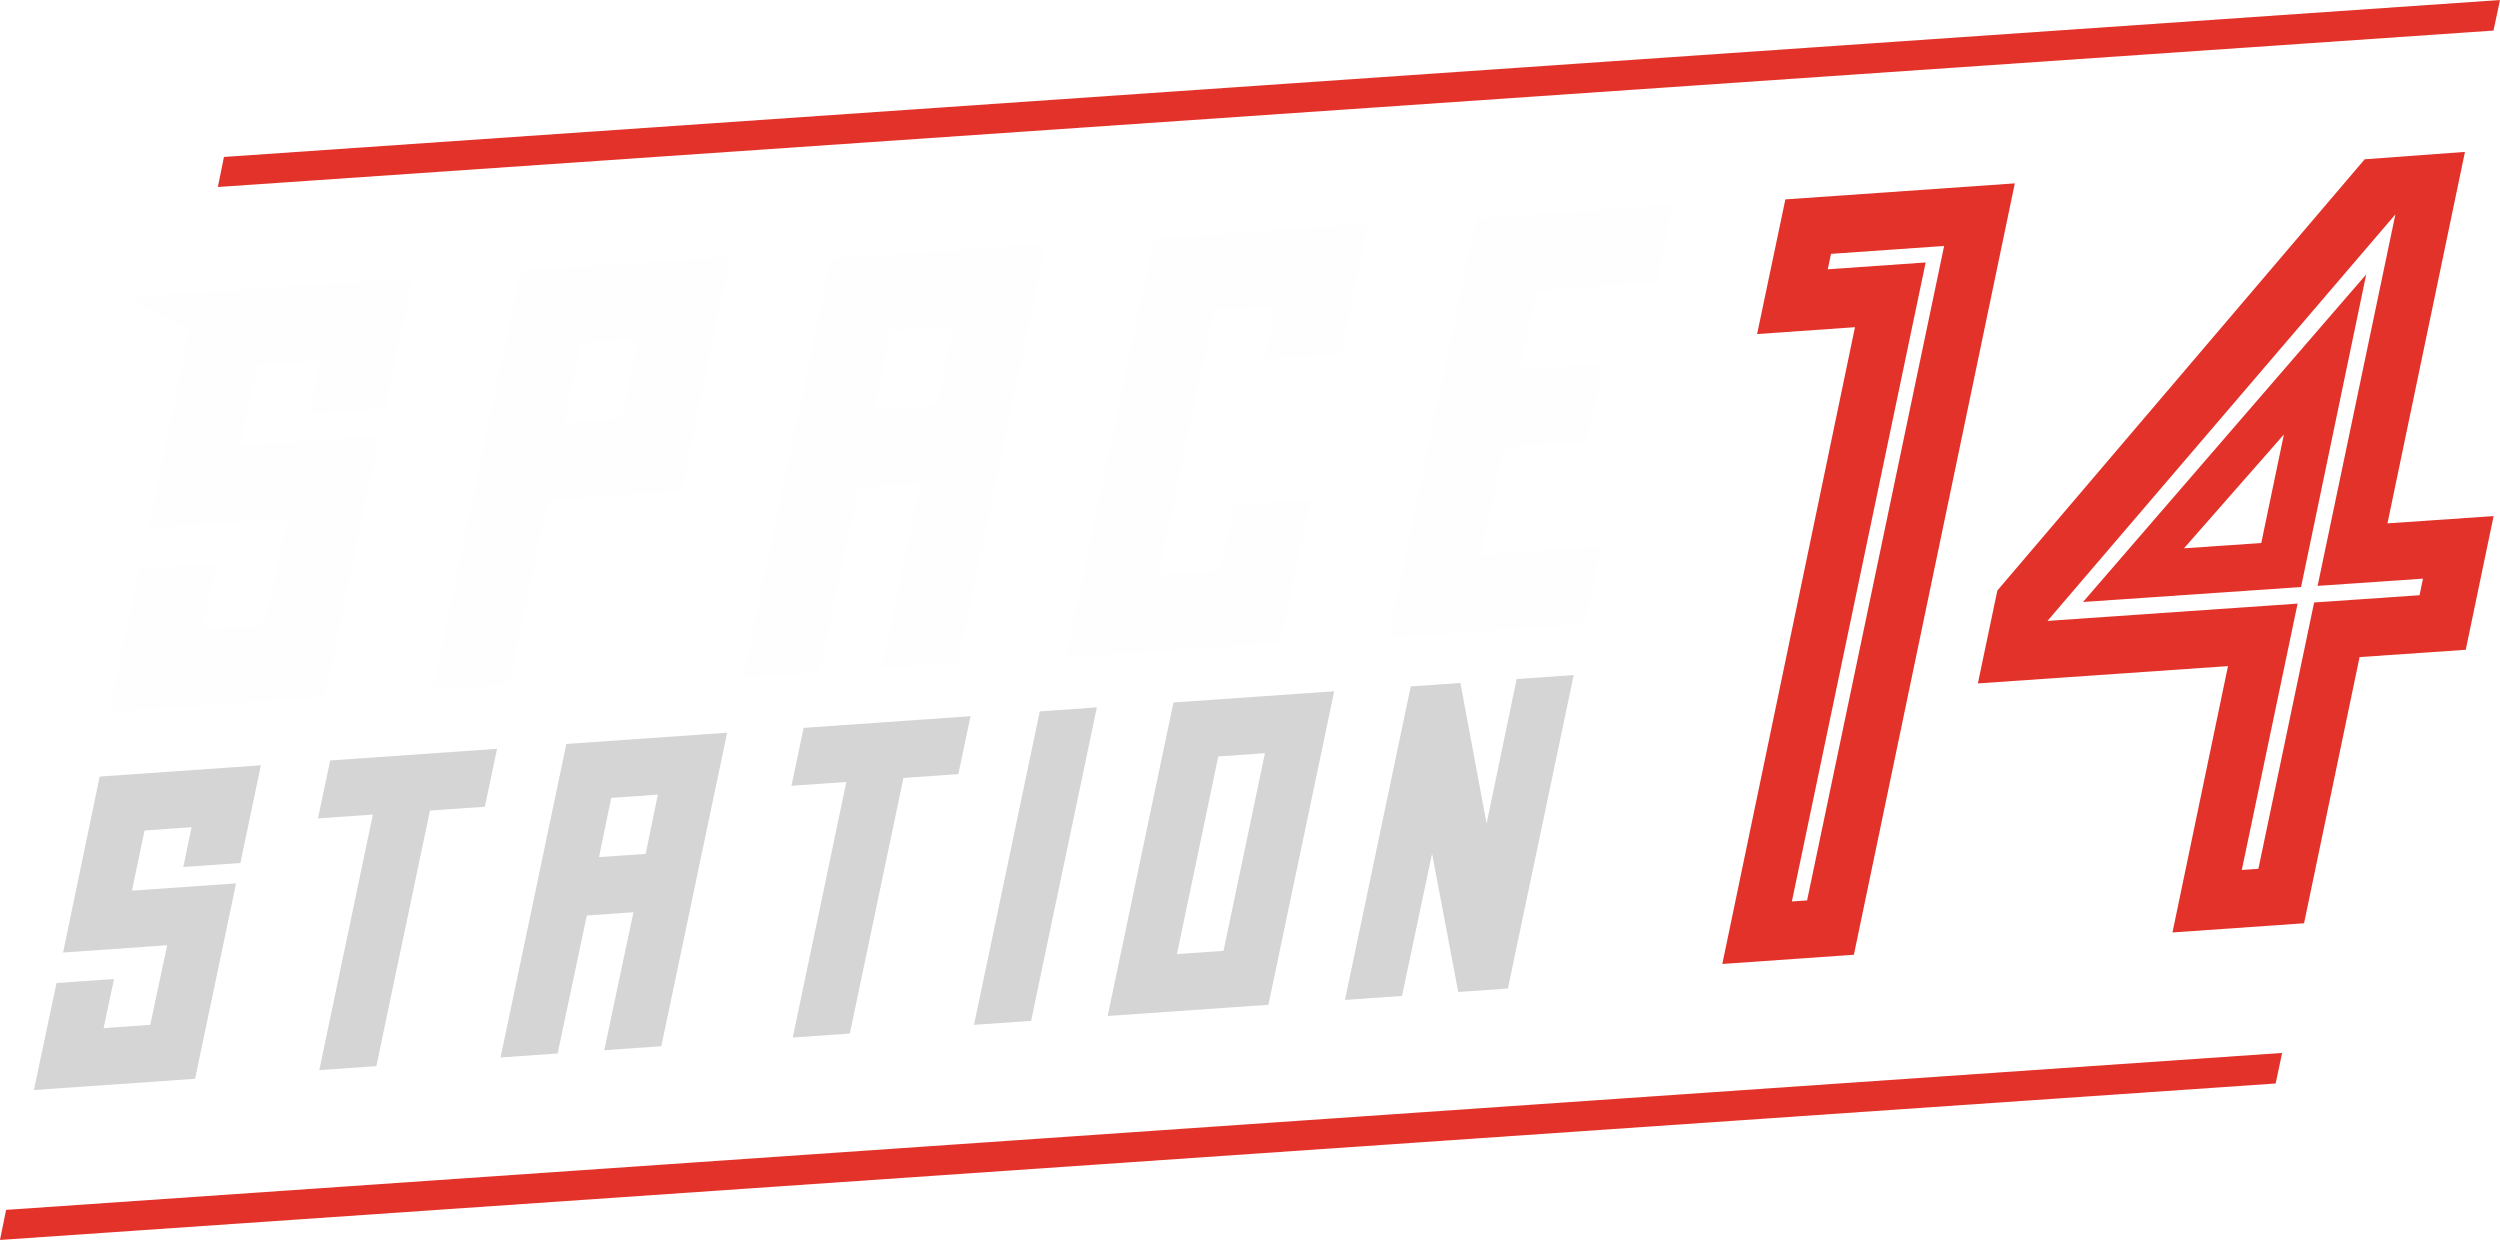
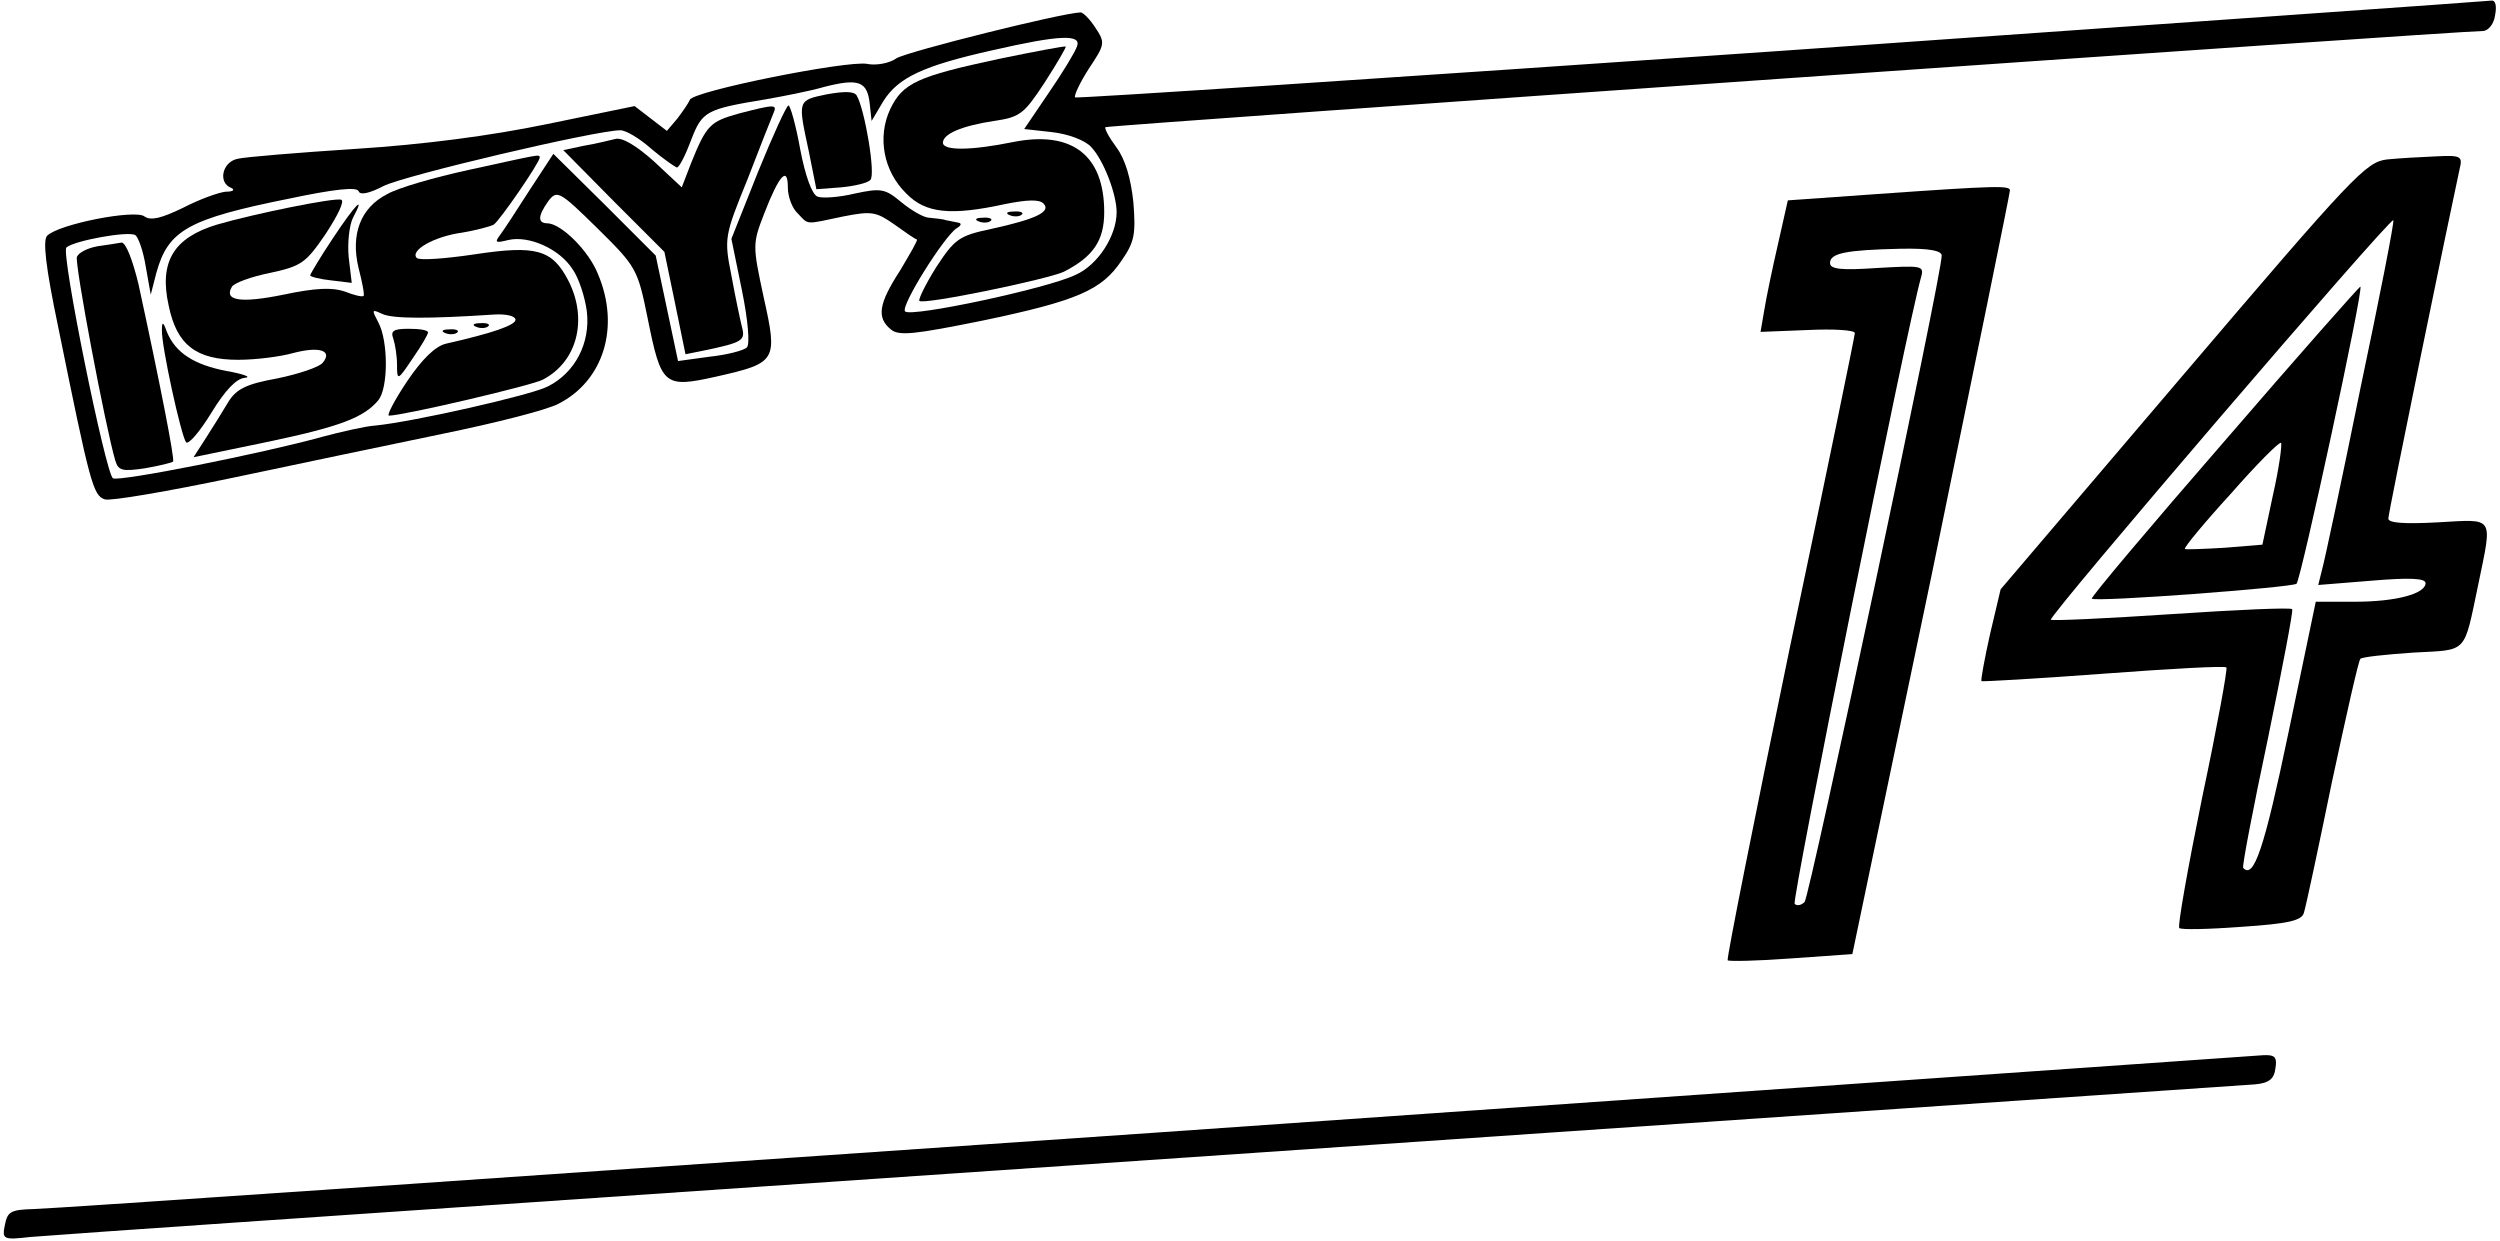
- <svg xmlns="http://www.w3.org/2000/svg" width="113.674mm" height="56.38mm" viewBox="0 0 113.674 56.38" version="1.1" id="svg3223">
-   <defs id="defs3217" />
-   <g id="layer1" transform="translate(-56.55604,-109.3041)">
-     <g transform="translate(-3.779915,-23.48222)" id="g2559">
-       <path id="path148" style="fill:#e23229;fill-opacity:1;fill-rule:nonzero;stroke:none;stroke-width:0.348" d="m 143.444,145.031 0.148,-0.702 5.143,-0.36 -6.231,29.758 -0.692,0.048 6.083,-29.055 z m 1.187,31.167 7.318,-35.074 -10.433,0.729 -1.285,6.122 4.45,-0.311 -6.032,28.953 z" />
-       <path id="path152" style="fill:#e23229;fill-opacity:1;fill-rule:nonzero;stroke:none;stroke-width:0.348" d="m 169.254,142.534 -3.537,16.892 4.791,-0.329 -0.157,0.754 -4.792,0.329 -2.535,12.111 -0.754,0.052 2.537,-12.111 -11.373,0.787 z m -18.985,21.327 11.373,-0.787 -2.525,12.111 5.983,-0.418 2.525,-12.104 4.827,-0.331 1.267,-6.079 -4.826,0.331 3.524,-16.891 -4.56,0.336 -16.702,19.608 z" />
-       <path id="path156" style="fill:#fefefe;fill-opacity:1;fill-rule:nonzero;stroke:none;stroke-width:0.348" d="m 88.592,151.832 -2.595,0.181 0.742,-3.627 2.595,-0.182 z m -4.582,-6.724 -3.999,19.056 3.469,-0.242 1.774,-8.388 6.064,-0.423 2.225,-10.67 z" />
-       <path id="path160" style="fill:#fefefe;fill-opacity:1;fill-rule:nonzero;stroke:none;stroke-width:0.348" d="m 100.85,147.822 2.834,-0.198 -0.742,3.6 -2.834,0.198 z m -6.727,15.777 3.469,-0.242 1.774,-8.387 2.834,-0.198 -1.775,8.387 3.469,-0.243 3.999,-19.056 -9.772,0.683 z" />
-       <path id="path164" style="fill:#fefefe;fill-opacity:1;fill-rule:nonzero;stroke:none;stroke-width:0.348" d="m 108.805,162.688 9.746,-0.681 1.377,-6.505 -3.469,0.243 -0.635,2.983 -2.807,0.197 2.515,-12.014 2.807,-0.198 -0.502,2.42 3.469,-0.243 1.245,-5.94 -9.746,0.681 z" />
-       <path id="path168" style="fill:#fefefe;fill-opacity:1;fill-rule:nonzero;stroke:none;stroke-width:0.348" d="m 135.668,145.618 0.741,-3.521 -8.951,0.626 -3.998,19.056 8.951,-0.626 0.741,-3.521 -5.482,0.383 1.033,-4.892 3.787,-0.265 0.742,-3.521 -3.787,0.265 0.741,-3.601 z" />
-       <path id="path172" style="fill:#d5d5d5;fill-opacity:1;fill-rule:nonzero;stroke:none;stroke-width:0.348" d="m 71.07,172.953 -4.735,0.331 0.574,-2.735 2.139,-0.15 -0.376,1.809 2.595,-0.181 0.931,-4.443 -7.33,0.512 -1.664,8.001 4.735,-0.331 -0.773,3.62 -2.12,0.148 0.476,-2.232 -2.615,0.182 -1.03,4.866 7.33,-0.512 z" />
-       <path id="path176" style="fill:#d5d5d5;fill-opacity:1;fill-rule:nonzero;stroke:none;stroke-width:0.348" d="m 74.795,169.998 2.496,-0.174 -2.437,11.621 2.595,-0.182 2.437,-11.621 2.496,-0.174 0.555,-2.634 -7.588,0.531 z" />
-       <path id="path180" style="fill:#d5d5d5;fill-opacity:1;fill-rule:nonzero;stroke:none;stroke-width:0.348" d="m 87.573,171.759 0.555,-2.693 2.12,-0.148 -0.555,2.694 z m 2.833,8.598 2.992,-14.255 -7.31,0.512 -2.992,14.255 2.595,-0.182 1.327,-6.274 2.12,-0.148 -1.327,6.274 z" />
-       <path id="path184" style="fill:#d5d5d5;fill-opacity:1;fill-rule:nonzero;stroke:none;stroke-width:0.348" d="m 98.978,179.781 2.437,-11.621 2.496,-0.175 0.555,-2.634 -7.588,0.531 -0.555,2.634 2.496,-0.174 -2.437,11.621 z" />
-       <path id="path188" style="fill:#d5d5d5;fill-opacity:1;fill-rule:nonzero;stroke:none;stroke-width:0.348" d="m 104.624,179.386 2.595,-0.181 2.991,-14.255 -2.595,0.182 z" />
-       <path id="path192" style="fill:#d5d5d5;fill-opacity:1;fill-rule:nonzero;stroke:none;stroke-width:0.348" d="m 115.732,167.181 2.12,-0.148 -1.882,8.987 -2.119,0.148 z m -5.032,11.802 7.31,-0.51 2.992,-14.255 -7.31,0.51 z" />
-       <path id="path196" style="fill:#d5d5d5;fill-opacity:1;fill-rule:nonzero;stroke:none;stroke-width:0.348" d="m 124.085,178.071 1.367,-6.475 1.189,6.296 2.259,-0.158 2.992,-14.255 -2.595,0.182 -1.367,6.574 -1.189,-6.395 -2.259,0.158 -2.991,14.255 z" />
-       <path id="path200" style="fill:#fefefe;fill-opacity:1;fill-rule:nonzero;stroke:none;stroke-width:0.348" d="m 66.678,158.658 -1.377,6.505 9.798,-0.685 2.489,-11.88 -6.329,0.442 0.768,-3.655 2.86,-0.2 -0.503,2.419 3.469,-0.243 1.245,-5.94 -4.328,0.303 -8.729,0.57 2.91,1.489 -1.876,9.019 6.329,-0.442 -1.032,4.84 -2.834,0.197 0.635,-2.984 z" />
-       <path id="path204" style="fill:#e23229;fill-opacity:1;fill-rule:nonzero;stroke:none;stroke-width:0.348" d="m 70.519,139.923 -0.277,1.366 103.473,-7.113 0.294,-1.389 z" />
-       <path id="path208" style="fill:#e23229;fill-opacity:1;fill-rule:nonzero;stroke:none;stroke-width:0.348" d="m 60.336,189.166 103.473,-7.114 0.294,-1.389 -103.49,7.136 z" />
-       <path id="path1772" d="m 167.927,145.263 -12.877,14.895 9.914,-0.68 z m -3.743,7.278 -1.029,4.936 -3.515,0.241 z" style="fill:#e23229;fill-opacity:1;stroke:none;stroke-width:0.263px;stroke-linecap:butt;stroke-linejoin:miter;stroke-opacity:1" />
-     </g>
+ <svg xmlns="http://www.w3.org/2000/svg" version="1.0" width="403pt" height="200pt" viewBox="0 0 403 200" preserveAspectRatio="xMidYMid meet">
+   <g transform="translate(0,200) scale(0.1,-0.1)" fill="#000000" stroke="none">
+     <path d="M2871 1918 c-623 -43 -1135 -77 -1138 -75 -2 3 8 24 22 46 26 39 27 42 11 66 -9 14 -20 25 -24 25 -31 -1 -279 -63 -297 -74 -11 -8 -33 -12 -47 -9 -32 6 -282 -44 -286 -58 -2 -5 -11 -18 -20 -30 l-17 -20 -26 20 -26 20 -141 -29 c-92 -19 -199 -33 -309 -40 -92 -6 -178 -13 -190 -16 -25 -5 -32 -39 -10 -47 6 -3 3 -6 -9 -6 -11 -1 -42 -12 -69 -26 -35 -17 -52 -21 -62 -14 -14 12 -138 -12 -157 -31 -7 -7 -3 -48 18 -148 51 -251 56 -271 75 -277 9 -3 102 13 207 35 104 22 257 54 339 71 83 17 166 38 185 48 73 37 100 124 64 209 -15 38 -59 81 -81 82 -17 0 -16 12 1 36 14 18 18 16 79 -44 63 -62 65 -66 81 -145 22 -109 26 -113 111 -94 97 22 99 25 76 128 -18 84 -18 86 1 135 24 62 38 77 38 42 0 -15 7 -34 16 -42 18 -19 11 -18 73 -5 46 9 53 8 83 -13 18 -13 34 -24 36 -24 2 -1 -11 -23 -27 -50 -35 -54 -38 -76 -15 -95 13 -11 38 -8 147 14 153 32 193 49 225 97 21 30 23 43 19 94 -4 38 -13 69 -27 88 -12 16 -20 31 -18 33 3 3 2180 155 2220 155 9 0 18 11 20 25 3 15 1 25 -6 24 -6 -1 -521 -37 -1145 -81z m-1135 7 c-3 -9 -23 -42 -45 -74 l-40 -59 45 -5 c26 -3 53 -13 63 -24 20 -21 41 -76 41 -105 0 -38 -30 -85 -66 -101 -45 -22 -266 -69 -275 -59 -8 8 63 121 83 134 7 4 9 8 3 9 -5 1 -14 3 -20 4 -5 2 -18 3 -27 4 -9 0 -29 12 -45 25 -26 22 -33 23 -75 14 -25 -6 -52 -8 -60 -5 -9 3 -20 34 -28 76 -7 39 -16 71 -19 71 -3 0 -25 -48 -49 -107 l-43 -108 17 -83 c10 -49 13 -87 8 -92 -5 -5 -32 -12 -60 -15 l-51 -7 -18 85 -18 85 -82 82 -83 82 -38 -58 c-21 -33 -42 -65 -48 -73 -9 -12 -7 -13 13 -8 33 8 83 -14 104 -47 10 -14 20 -45 23 -68 6 -51 -19 -99 -63 -121 -27 -14 -217 -57 -278 -63 -16 -1 -55 -10 -85 -18 -97 -27 -329 -73 -338 -67 -12 9 -84 363 -75 372 12 11 100 27 111 20 5 -3 13 -26 17 -51 l8 -45 9 35 c19 69 51 87 215 120 71 15 108 19 111 12 2 -7 17 -4 40 8 33 17 343 90 382 90 9 0 31 -13 50 -30 19 -16 38 -29 41 -30 4 0 14 20 23 44 18 47 24 50 121 66 28 5 70 13 94 20 55 14 69 9 73 -27 l3 -28 19 32 c24 38 64 57 176 82 109 25 144 26 136 6z" />
+     <path d="M1610 1905 c-131 -28 -155 -39 -175 -81 -21 -45 -11 -100 26 -136 31 -32 72 -36 159 -17 35 7 55 8 62 1 13 -13 -11 -25 -84 -41 -52 -11 -59 -16 -89 -62 -17 -27 -29 -52 -27 -54 6 -7 208 35 233 47 47 24 65 50 65 96 0 92 -52 132 -147 113 -69 -14 -113 -14 -113 -1 0 14 30 27 82 35 43 6 49 12 82 62 20 31 35 57 34 58 -2 1 -50 -8 -108 -20z" />
+     <path d="M1333 1848 c-48 -10 -47 -9 -29 -93 l12 -60 40 3 c21 2 43 7 47 12 9 8 -9 114 -22 136 -4 7 -20 7 -48 2z" />
+     <path d="M1191 1817 c-46 -13 -52 -18 -77 -80 l-15 -39 -45 42 c-28 25 -51 39 -62 36 -9 -2 -32 -8 -51 -11 l-33 -7 81 -82 82 -82 17 -82 17 -83 30 6 c62 13 67 16 61 38 -3 12 -11 50 -17 83 -12 60 -11 64 26 155 20 52 39 100 42 107 6 14 2 14 -56 -1z" />
+     <path d="M755 1726 c-55 -12 -114 -29 -131 -39 -43 -22 -59 -65 -46 -119 6 -23 10 -44 8 -45 -2 -2 -15 1 -30 7 -20 7 -47 6 -99 -5 -69 -14 -97 -10 -83 13 4 6 31 16 61 22 51 11 58 16 90 63 19 29 31 53 25 55 -10 4 -142 -23 -200 -40 -70 -21 -94 -60 -78 -131 13 -63 44 -87 112 -87 28 0 68 5 89 11 42 11 64 4 47 -16 -6 -7 -39 -18 -73 -25 -50 -9 -66 -17 -79 -38 -9 -15 -25 -41 -36 -58 l-20 -31 116 24 c120 25 159 40 182 68 16 20 16 95 0 125 -11 21 -11 22 6 14 17 -8 75 -8 181 -1 18 1 33 -2 34 -8 1 -9 -37 -22 -112 -39 -17 -4 -38 -24 -63 -61 -20 -30 -33 -55 -29 -55 23 0 232 49 248 58 56 29 73 98 41 160 -26 50 -52 57 -151 42 -47 -7 -88 -10 -93 -6 -12 12 28 35 73 41 23 4 46 10 51 13 10 7 74 100 74 108 0 6 0 5 -115 -20z" />
+     <path d="M536 1615 c-20 -30 -36 -57 -36 -59 0 -2 15 -6 34 -8 l33 -4 -5 42 c-2 22 1 51 7 63 21 39 4 22 -33 -34z" />
+     <path d="M1628 1653 c7 -3 16 -2 19 1 4 3 -2 6 -13 5 -11 0 -14 -3 -6 -6z" />
+     <path d="M1578 1643 c7 -3 16 -2 19 1 4 3 -2 6 -13 5 -11 0 -14 -3 -6 -6z" />
+     <path d="M157 1603 c-16 -3 -30 -10 -33 -17 -4 -10 46 -275 62 -329 5 -16 12 -17 47 -12 23 4 44 9 46 11 3 3 -21 126 -56 287 -9 37 -20 66 -27 66 -6 -1 -24 -4 -39 -6z" />
+     <path d="M261 1468 c-1 -25 31 -171 39 -181 4 -4 22 17 41 48 22 36 40 55 54 56 11 1 -2 6 -30 11 -52 10 -82 29 -96 63 -6 17 -8 17 -8 3z" />
+     <path d="M768 1473 c7 -3 16 -2 19 1 4 3 -2 6 -13 5 -11 0 -14 -3 -6 -6z" />
+     <path d="M634 1454 c3 -9 6 -28 6 -42 0 -26 1 -26 25 10 14 20 25 39 25 42 0 4 -14 6 -31 6 -24 0 -30 -3 -25 -16z" />
+     <path d="M718 1463 c7 -3 16 -2 19 1 4 3 -2 6 -13 5 -11 0 -14 -3 -6 -6z" />
+     <path d="M3848 1743 c-34 -4 -54 -25 -330 -349 l-293 -344 -17 -72 c-9 -40 -15 -74 -14 -76 2 -1 90 4 197 12 107 8 196 13 198 10 2 -2 -15 -96 -39 -209 -23 -113 -40 -208 -37 -211 3 -3 48 -2 101 2 75 5 97 10 100 23 3 9 23 103 45 210 23 107 43 197 46 199 3 3 41 7 85 10 89 5 81 -4 105 110 23 112 27 105 -65 100 -55 -3 -80 -1 -80 6 0 10 99 491 115 564 5 20 2 22 -37 20 -24 -1 -60 -3 -80 -5z m-43 -369 c-30 -148 -58 -279 -62 -293 l-6 -24 87 7 c59 5 86 4 86 -4 0 -17 -47 -30 -114 -30 l-63 0 -44 -211 c-39 -187 -56 -237 -73 -218 -2 2 16 96 40 209 23 112 41 206 39 208 -2 3 -90 -1 -195 -8 -105 -7 -192 -11 -194 -9 -5 5 547 649 552 644 2 -2 -22 -124 -53 -271z" />
+     <path d="M3586 1289 c-120 -138 -216 -252 -214 -254 5 -6 323 18 330 24 7 6 108 473 103 479 -1 1 -100 -111 -219 -249z m78 -87 l-17 -80 -61 -5 c-34 -2 -62 -3 -64 -2 -2 2 31 42 74 89 42 48 79 85 81 82 2 -2 -3 -40 -13 -84z" />
+     <path d="M3023 1687 l-141 -10 -16 -71 c-9 -39 -19 -87 -22 -106 l-6 -35 76 3 c42 2 76 0 76 -5 0 -4 -47 -233 -105 -508 -57 -275 -102 -501 -100 -503 2 -2 48 -1 102 3 l99 7 128 612 c69 336 126 614 126 619 0 8 -19 8 -217 -6z m107 -99 c1 -28 -213 -1034 -221 -1042 -5 -5 -12 -7 -16 -3 -5 6 181 931 204 1011 5 18 0 18 -71 14 -58 -4 -76 -2 -76 8 0 16 26 21 113 23 47 1 67 -3 67 -11z" />
+     <path d="M1860 174 c-971 -67 -1784 -123 -1806 -123 -36 -1 -42 -4 -46 -25 -5 -24 -3 -25 41 -20 25 2 179 13 341 24 558 38 3215 220 3245 222 23 2 31 9 33 26 3 18 -1 22 -20 21 -13 -1 -817 -57 -1788 -125z" />
  </g>
</svg>
